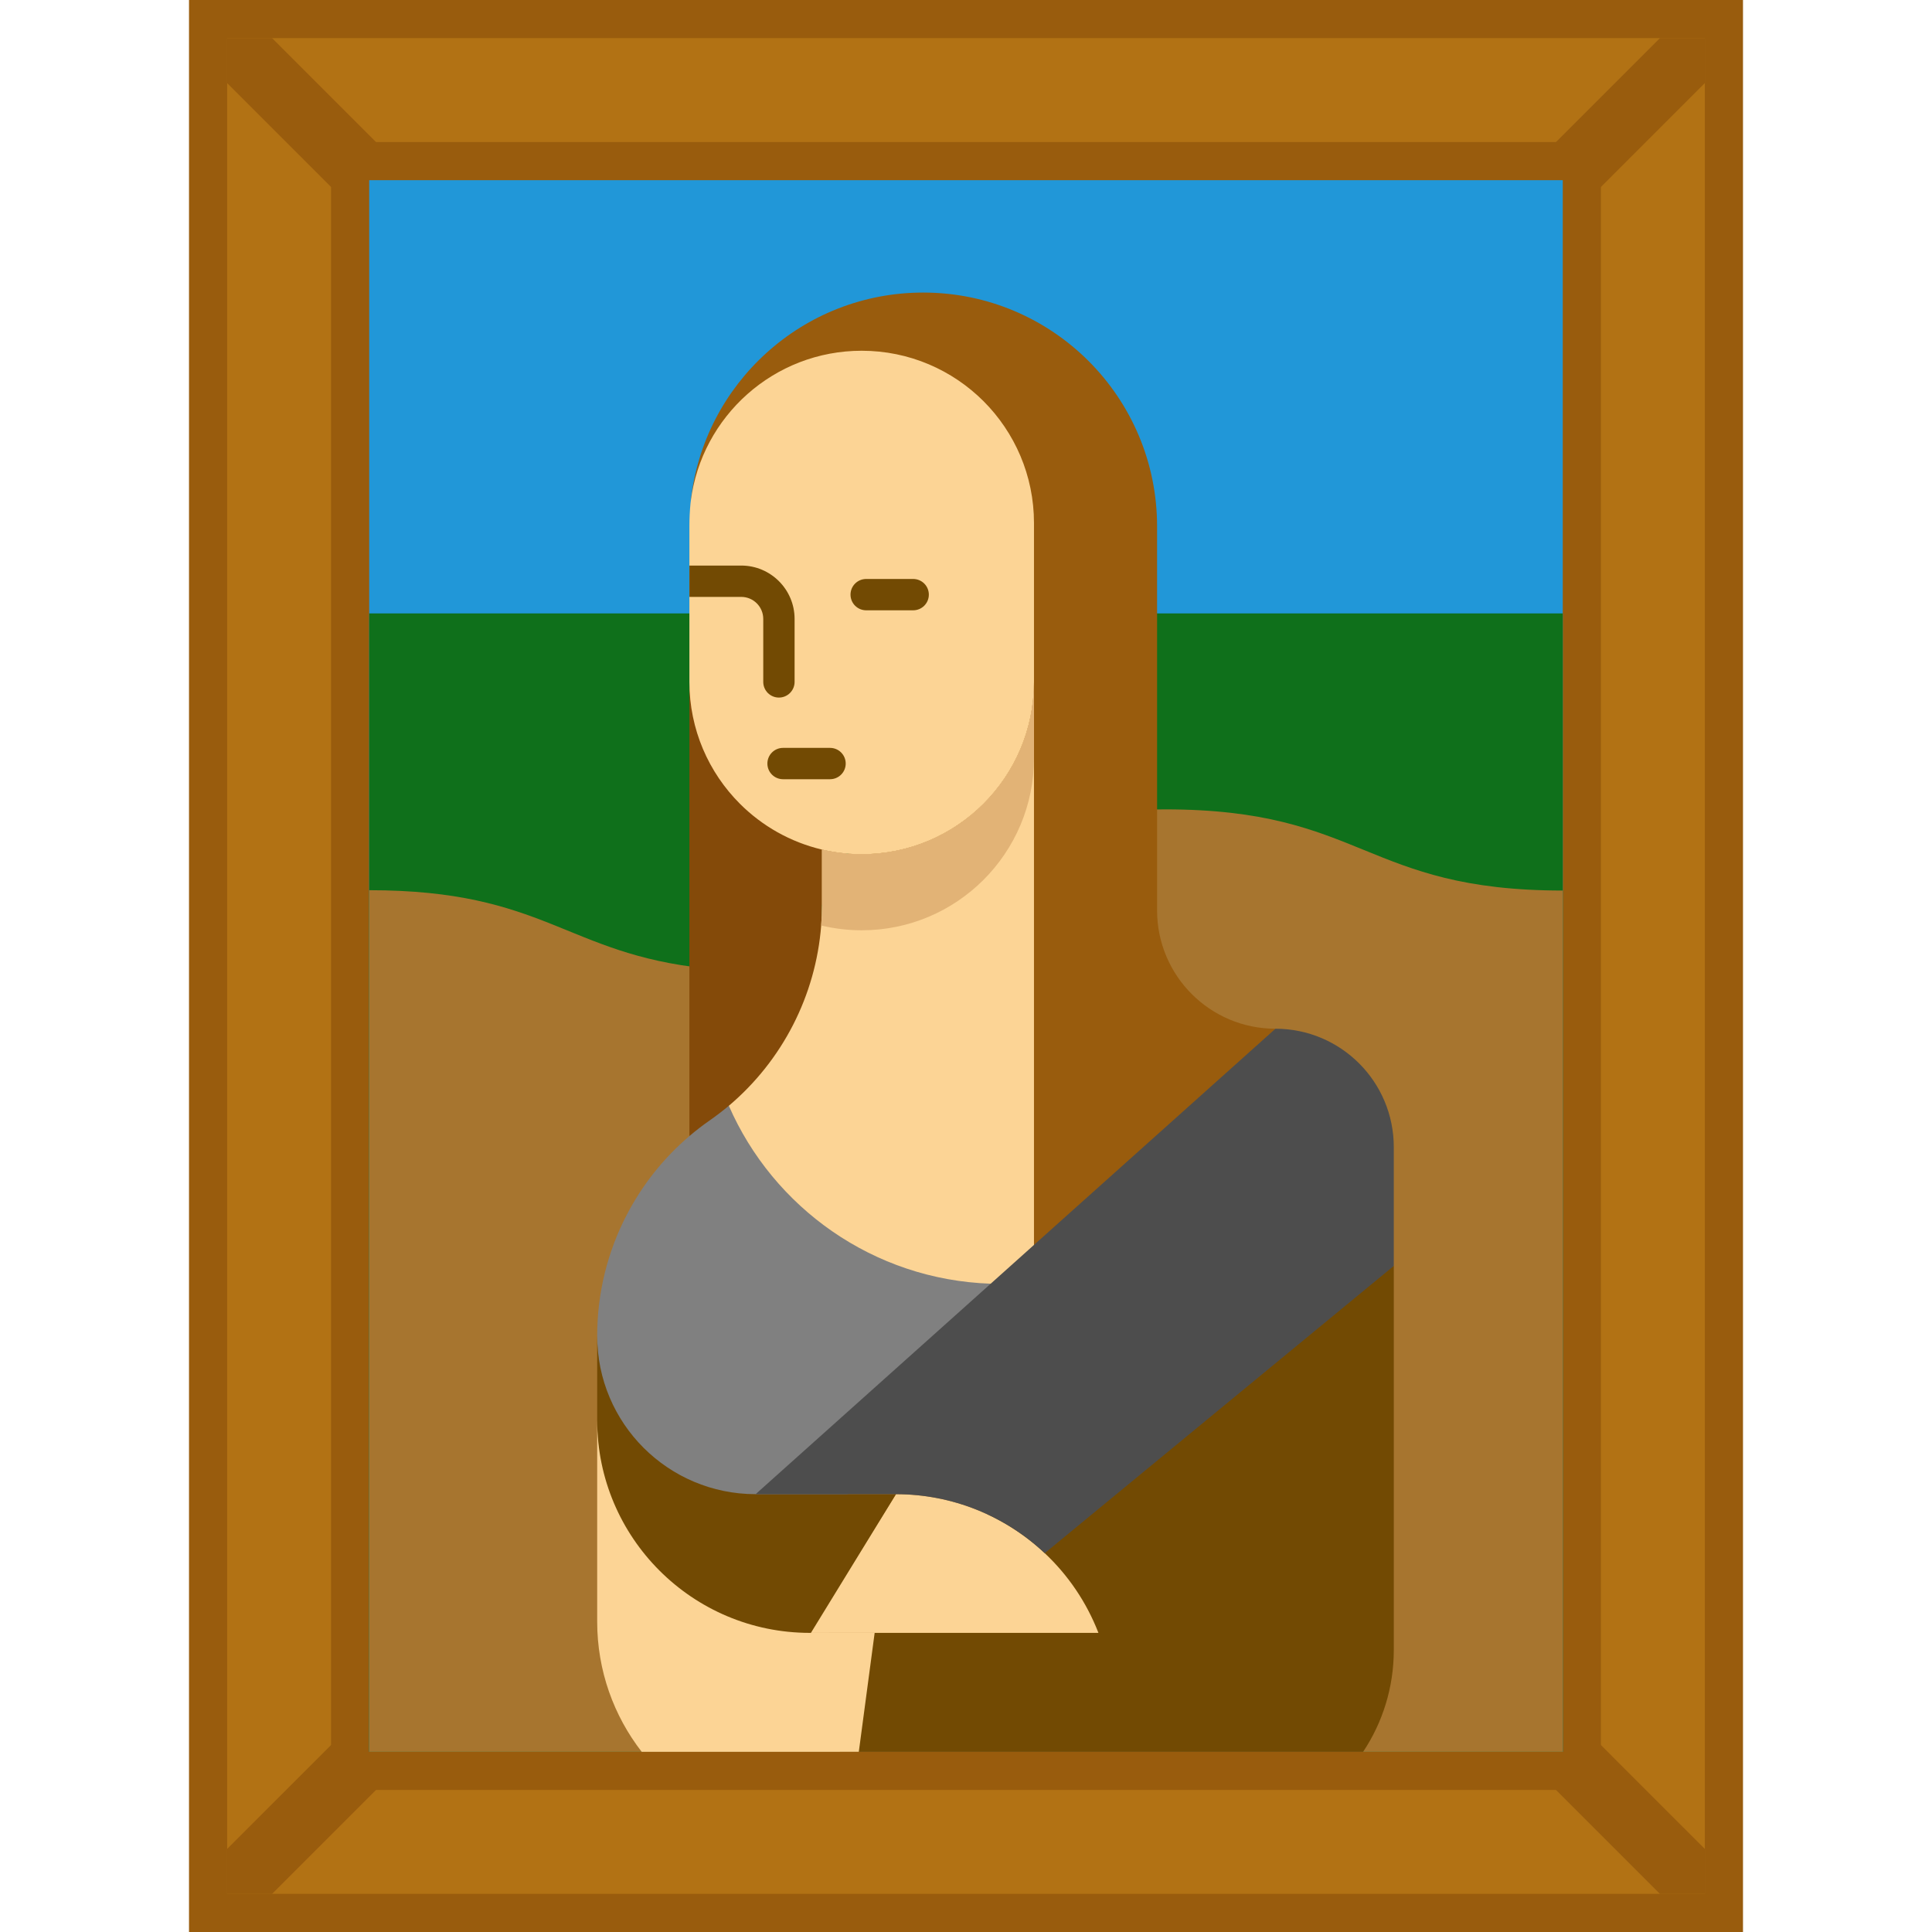
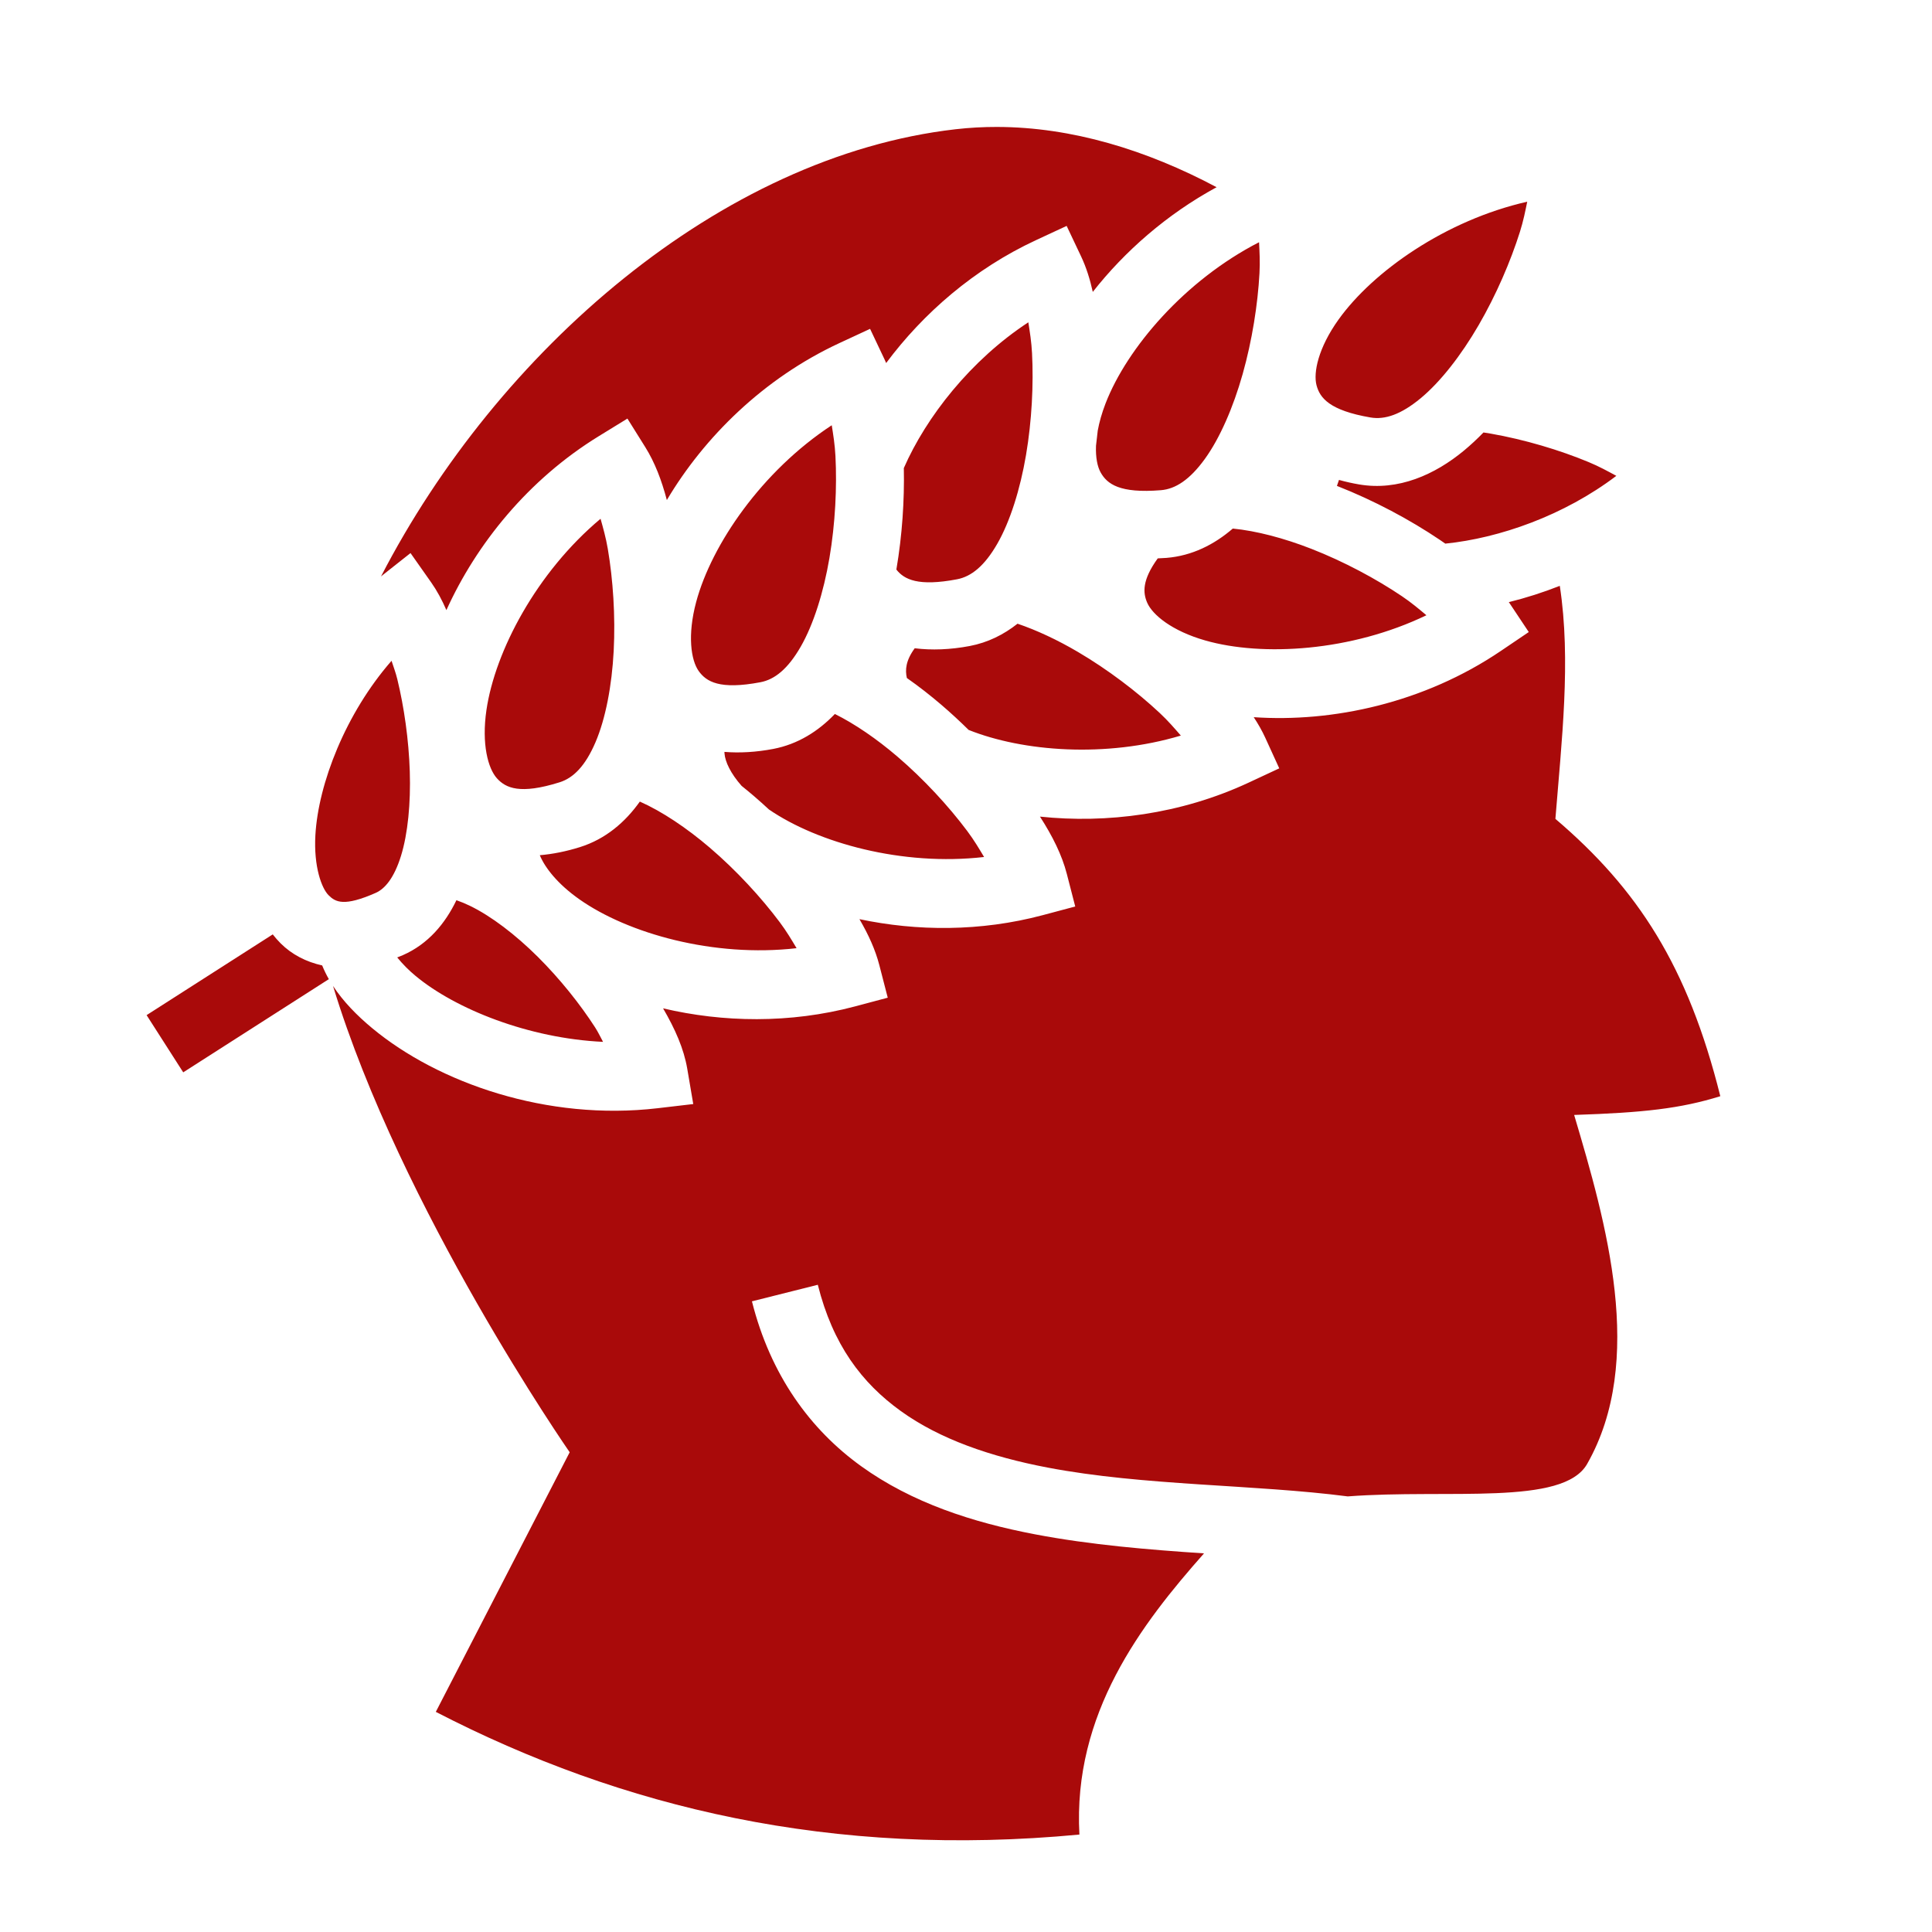
- <svg xmlns="http://www.w3.org/2000/svg" version="1.1" id="Layer_1" viewBox="0 0 512 512" xml:space="preserve" width="800px" height="800px" fill="#000000">
+ <svg xmlns="http://www.w3.org/2000/svg" width="800px" height="800px" viewBox="0 0 512 512" fill="#000000">
  <g id="SVGRepo_bgCarrier" stroke-width="0" />
  <g id="SVGRepo_tracerCarrier" stroke-linecap="round" stroke-linejoin="round" />
  <g id="SVGRepo_iconCarrier">
-     <rect x="50.088" style="fill:#995C0D;" width="411.823" height="512" />
-     <rect x="60.194" y="10.105" style="fill:#B27214;" width="391.613" height="491.789" />
-     <g>
-       <polygon style="fill:#995C0D;" points="451.806,10.105 451.806,22.007 414.147,59.666 402.246,47.753 439.893,10.105 " />
-       <polygon style="fill:#995C0D;" points="109.754,47.753 97.841,59.666 60.194,22.018 60.194,10.105 72.107,10.105 " />
-       <polygon style="fill:#995C0D;" points="109.754,464.247 72.107,501.895 60.194,501.895 60.194,489.982 97.841,452.345 " />
-       <polygon style="fill:#995C0D;" points="451.806,489.993 451.806,501.895 439.893,501.895 402.246,464.247 414.147,452.345 " />
-       <rect x="87.736" y="37.648" style="fill:#995C0D;" width="336.516" height="436.705" />
-     </g>
-     <rect x="97.841" y="47.752" style="fill:#2197D8;" width="316.306" height="416.494" />
-     <rect x="97.841" y="162.56" style="fill:#0f701b;" width="316.306" height="301.687" />
-     <path style="fill:#a7752f;" d="M97.837,235.912c46.665,0,52.022,16.857,89.198,20.718l117.307-42.087 c1.42-0.033,2.872-0.054,4.368-0.054c52.721,0,52.721,21.514,105.442,21.514V464.25H97.84L97.837,235.912z" />
-     <path style="fill:#724a03;" d="M369.37,335.484v101.782c0,9.971-2.987,19.256-8.129,26.981H222.596l-3.02-31.517 c0,0,59.127-39.949,52.985-45.721L369.37,335.484z" />
-     <path style="fill:#844A09;" d="M234.205,205.117l-16.371,34.765c0,20.582-0.095,61.623-15.659,74.767 c-1.637,1.364-12.361,9.048-14.128,10.28c-1.863,1.293-3.642-25.319-5.35-23.86V180.711c0,12.61,19.91-7.588,28.178,0.68 C216.759,187.275,225.819,203.136,234.205,205.117z" />
-     <path style="fill:#FCD495;" d="M291.099,432.734h-49.811h-9.49h-17.165l22.812-36.763c14.97,0,28.968,5.8,39.42,15.635 C283.008,417.372,287.919,424.537,291.099,432.734z" />
-     <path style="fill:#995C0D;" d="M183.066,132.798c3.334-31.068,29.644-55.268,61.603-55.268c17.106,0,32.598,6.94,43.821,18.15 c11.21,11.222,18.15,26.715,18.15,43.821v101.758c0,17.319,14.045,31.365,31.364,31.365L274.017,362.1 C274.017,362.1,185.924,110.318,183.066,132.798z" />
-     <g>
-       <path style="fill:#FCD495;" d="M274.017,353.4l-11.483-13.195l-0.012-0.012c-52.437,21.511-76.557,0.554-69.373-47.155 c14.2-11.993,23.038-29.218,24.473-47.783c0.143-1.78,0.213-3.571,0.213-5.374v-14.733c3.381,0.795,6.904,1.222,10.522,1.222 c25.22,0,45.659-20.44,45.659-45.659V353.4H274.017z" />
-       <path style="fill:#FCD495;" d="M274.017,138.611v42.101c0,25.22-20.44,45.659-45.659,45.659c-3.618,0-7.141-0.427-10.522-1.222 c-8.387-1.981-15.872-6.263-21.757-12.148c-8.268-8.268-13.382-19.681-13.382-32.29V139.5c0-2.064,0.094-4.105,0.296-6.109 c0.024-0.202,0.047-0.403,0.071-0.593c2.859-22.48,22.053-39.847,45.292-39.847c12.61,0,24.022,5.113,32.29,13.369 C268.903,114.589,274.017,126,274.017,138.611z" />
-     </g>
-     <path style="fill:#E2B376;" d="M274.017,180.711v20.167c0,25.22-20.44,45.659-45.659,45.659c-3.618,0-7.141-0.427-10.522-1.222 c-0.071-0.012-0.143-0.036-0.213-0.06c0.143-1.78,0.213-3.571,0.213-5.374v-14.733c3.381,0.795,6.904,1.222,10.522,1.222 C253.577,226.371,274.017,205.932,274.017,180.711z" />
-     <path style="fill:#808080;" d="M182.698,301.071c1.708-1.46,3.487-2.835,5.35-4.129c1.767-1.234,3.464-2.539,5.101-3.903 c11.779,26.988,38.281,46.087,69.373,47.155l0.012,0.012l-53.24,78.44c-11.59,0-31.14-18.506-38.744-26.097 c-7.592-7.592-12.29-26.956-12.29-38.546c0-11.376,2.776-22.397,7.9-32.183C170.253,313.977,175.841,306.907,182.698,301.071z" />
-     <path style="fill:#724a03;" d="M237.444,395.971l-28.941,47.189c-31.128,0-50.242-35.659-50.242-66.799v-22.361 c0,11.59,4.698,22.088,12.29,29.68c7.604,7.592,18.102,12.29,29.693,12.29H237.444z" />
-     <path style="fill:#FCD495;" d="M231.792,432.73l-4.199,31.517H170.06c-7.399-9.533-11.801-21.513-11.801-34.515v-53.367 c0,31.135,25.241,56.365,56.376,56.365L231.792,432.73L231.792,432.73z" />
-     <path style="fill:#4D4D4D;" d="M369.369,304v31.484l-92.505,76.123c-10.451-9.835-24.449-15.635-39.419-15.635h-37.201 l62.291-55.766l12.551-11.246l62.92-56.336c8.66,0,16.501,3.511,22.183,9.194C365.858,287.488,369.369,295.329,369.369,304z" />
-     <g>
-       <path style="fill:#724a03;" d="M210.575,164.021v16.691c0,2.289-1.863,4.152-4.152,4.152c-2.302,0-4.152-1.863-4.152-4.152v-16.691 c0-3.227-2.622-5.836-5.836-5.836h-13.736v-8.304h13.736C204.228,149.88,210.575,156.215,210.575,164.021z" />
-       <path style="fill:#724a03;" d="M242,161.737h-12.453c-2.293,0-4.152-1.858-4.152-4.152c0-2.293,1.858-4.152,4.152-4.152H242 c2.293,0,4.152,1.858,4.152,4.152C246.152,159.878,244.294,161.737,242,161.737z" />
-       <path style="fill:#724a03;" d="M219.97,206.501h-12.453c-2.293,0-4.152-1.858-4.152-4.152c0-2.293,1.858-4.152,4.152-4.152h12.453 c2.293,0,4.152,1.858,4.152,4.152C224.122,204.642,222.263,206.501,219.97,206.501z" />
-     </g>
+     <path fill="#a90a0a" d="M264.234 33.64a94.945 94.945 0 0 0-10.957.608C190.895 41.376 131.82 93.06 100.975 152.756c.118-.095.234-.193.353-.287l7.463-5.899 5.477 7.778c1.554 2.208 2.872 4.663 4.033 7.34 7.928-17.487 21.63-34.571 40.363-46.084l7.61-4.676 4.734 7.572c2.502 4.003 4.31 8.702 5.713 14.016 9.889-16.645 25.602-32.252 45.758-41.608l8.101-3.76 3.822 8.073c.153.323.298.652.442.982 9.782-13.132 23.275-24.935 39.728-32.572l8.102-3.762 3.822 8.072c1.356 2.864 2.351 6.017 3.104 9.416 8.43-10.724 19.573-20.548 32.812-27.744-18.601-9.895-38.4-15.936-58.178-15.972zm140.498 19.813c-21.58 4.89-40.88 18.458-50.029 31.264-5.337 7.47-6.704 14.015-5.808 17.388.895 3.374 3.457 6.667 14.306 8.53 3.785.65 8.053-.756 13.291-5.094 5.239-4.338 10.728-11.384 15.358-19.36 4.629-7.974 8.462-16.865 10.949-24.75.915-2.9 1.414-5.45 1.933-7.978zm-71.066 10.74c-19.686 10.104-35.007 28.047-40.684 42.725-1.002 2.592-1.669 5.007-2.07 7.205-.134 1.34-.288 2.68-.46 4.022-.123 3.113.378 5.538 1.23 7.058 1.706 3.045 5.005 5.597 15.976 4.703 3.827-.312 7.612-2.734 11.608-8.238 3.995-5.505 7.56-13.695 10.06-22.57 2.5-8.876 4-18.44 4.45-26.696.164-3.037.016-5.63-.11-8.209zm-61.148 21.221c-15.32 10.048-27.077 25.116-32.995 38.63.178 8.541-.428 17.78-1.966 26.833-.003.02-.008.039-.012.059 2.075 2.643 5.784 4.535 16.084 2.58 3.772-.716 7.28-3.525 10.668-9.422 3.388-5.898 6.065-14.421 7.61-23.512 1.544-9.09 2.021-18.762 1.591-27.018-.158-3.037-.581-5.6-.98-8.15zm-52.096 27.28c-18.503 12.135-31.833 31.6-35.92 46.798-2.384 8.867-1.373 15.474.646 18.32 2.02 2.847 5.57 5.036 16.385 2.983 3.773-.716 7.28-3.527 10.668-9.424 3.389-5.897 6.065-14.419 7.61-23.51 1.544-9.09 2.021-18.761 1.591-27.017-.158-3.038-.581-5.6-.98-8.15zm172.715 1.915a64.957 64.957 0 0 1-5.164 4.795c-7.692 6.37-17.404 10.759-27.819 8.971a53.37 53.37 0 0 1-5.308-1.19c-.211.553-.393 1.083-.545 1.585 9.883 3.882 19.338 8.95 27.293 14.312.488.329.951.657 1.427.986 14.312-1.453 31.422-7.418 45.325-17.963-2.27-1.23-4.543-2.485-7.352-3.652-7.635-3.17-16.909-5.96-25.992-7.549-.624-.109-1.244-.198-1.865-.295zm-233.983 22.87c-16.968 14.203-27.946 35.087-30.238 50.658-1.337 9.083.435 15.528 2.772 18.12 2.336 2.593 6.118 4.353 16.62 1.057 3.664-1.15 6.82-4.348 9.5-10.6 2.68-6.25 4.35-15.025 4.827-24.234.477-9.208-.174-18.869-1.56-27.02-.511-2.998-1.228-5.495-1.92-7.981zm167.551 2.595c-4.894 4.226-10.774 7.219-17.586 7.774-.776.063-1.542.098-2.305.129-4.164 5.764-3.952 9.104-2.789 11.761 1.4 3.198 6.544 7.467 15.371 9.99 15.132 4.326 38.685 2.928 58.618-6.681-1.981-1.656-3.96-3.338-6.483-5.04-6.855-4.62-15.39-9.193-23.978-12.552-7.288-2.85-14.632-4.777-20.848-5.38zm86.656 15.182a106.836 106.836 0 0 1-13.511 4.318c.112.164.23.326.34.49l4.949 7.434-7.397 5.006c-20.412 13.818-44.598 18.985-65.494 17.557 1.179 1.786 2.212 3.592 3.055 5.435l3.713 8.123-8.094 3.776c-18.069 8.427-37.682 10.878-55.32 9.015 3.324 5.162 5.82 10.156 7.115 15.174l2.232 8.648-8.63 2.3c-16.504 4.394-33.356 4.273-48.56 1.052 2.399 4.105 4.226 8.128 5.268 12.166l2.233 8.648-8.631 2.3c-17.359 4.621-35.103 4.246-50.908.525 3.2 5.494 5.503 10.687 6.41 16.017l1.59 9.344-9.414 1.103c-29.326 3.442-58.181-6.708-75.637-21.18-4.087-3.387-7.717-7.113-10.414-11.218 17.989 59.19 62.717 123.576 62.717 123.576l-35.479 68.797c49.496 25.554 105.19 38.708 170.56 32.514-1.767-32.096 16.473-55.814 33.022-74.514-14.59-.975-29.987-2.226-44.846-5.064-16.51-3.155-32.54-8.341-46.003-18.032-13.464-9.69-24.033-24.105-28.956-43.7l17.458-4.387c3.99 15.88 11.622 26 22.011 33.478 10.39 7.478 23.863 12.094 38.87 14.961 25.516 4.875 54.75 4.428 79.554 7.643 26.748-2.02 57.07 2.601 63.441-8.596 15.568-27.36 5.054-63.93-3.44-92.492 18.463-.61 28.178-1.69 38.735-4.967-8.607-34.5-21.86-54.883-43.703-73.5 1.629-20.453 4.194-42.05 1.164-61.75zm-143.705 10.031c-3.632 2.872-7.843 4.998-12.672 5.914-5.147.977-10.06 1.154-14.574.598-2.391 3.278-2.569 5.739-2.08 7.879 3.149 2.201 6.213 4.6 9.176 7.135a140.092 140.092 0 0 1 7.195 6.628c14.405 5.749 36.32 7.451 56.233 1.496-1.694-1.947-3.382-3.92-5.604-5.998-6.039-5.646-13.746-11.51-21.695-16.183-5.387-3.167-10.897-5.746-15.979-7.469zm-165.892 9.828C91.6 189.035 84.35 207.673 83.58 221.33c-.47 8.343 1.653 14.076 3.498 15.916 1.846 1.84 4.091 3.065 12.469-.613 2.48-1.089 4.922-4.003 6.73-9.848 1.808-5.845 2.59-13.96 2.32-22.369-.268-8.409-1.532-17.143-3.308-24.436-.448-1.84-1.006-3.23-1.525-4.865zm117.484 14.098c-4.367 4.56-9.797 8.02-16.357 9.266-4.519.857-8.861 1.105-12.909.779.005.14.01.28.02.418.17 2.194 1.611 5.283 4.533 8.59 1.106.886 2.201 1.789 3.281 2.713a137.466 137.466 0 0 1 3.963 3.544c12.956 8.865 35.325 15.08 57.012 12.59-1.326-2.214-2.642-4.454-4.465-6.888-4.955-6.618-11.512-13.74-18.52-19.735-5.473-4.682-11.249-8.637-16.558-11.277zm-51.684 23.215c-3.888 5.477-9.097 9.938-15.865 12.062-3.643 1.144-7.216 1.857-10.646 2.15 1.39 3.355 4.753 7.65 10.494 11.69 12.87 9.058 35.571 15.474 57.555 12.95-1.327-2.215-2.642-4.455-4.465-6.89-4.956-6.617-11.515-13.74-18.522-19.734-6.165-5.274-12.72-9.645-18.55-12.228zm-48.607 26.136c-2.982 6.2-7.496 11.62-14.174 14.551-.504.222-1.01.415-1.515.615a34.936 34.936 0 0 0 4.89 4.92c10.574 8.766 29.946 16.537 49.654 17.452-.717-1.297-1.208-2.436-2.085-3.8-3.937-6.115-9.315-12.875-15.207-18.734-5.892-5.858-12.349-10.798-18.014-13.533a32.419 32.419 0 0 0-3.549-1.47zm-48.676 9.061l-33.43 21.395 9.704 15.162 38.591-24.698a30.468 30.468 0 0 1-1.767-3.634c-4.235-.94-8.022-2.876-11.012-5.858a26.53 26.53 0 0 1-2.086-2.367z" />
  </g>
</svg>
